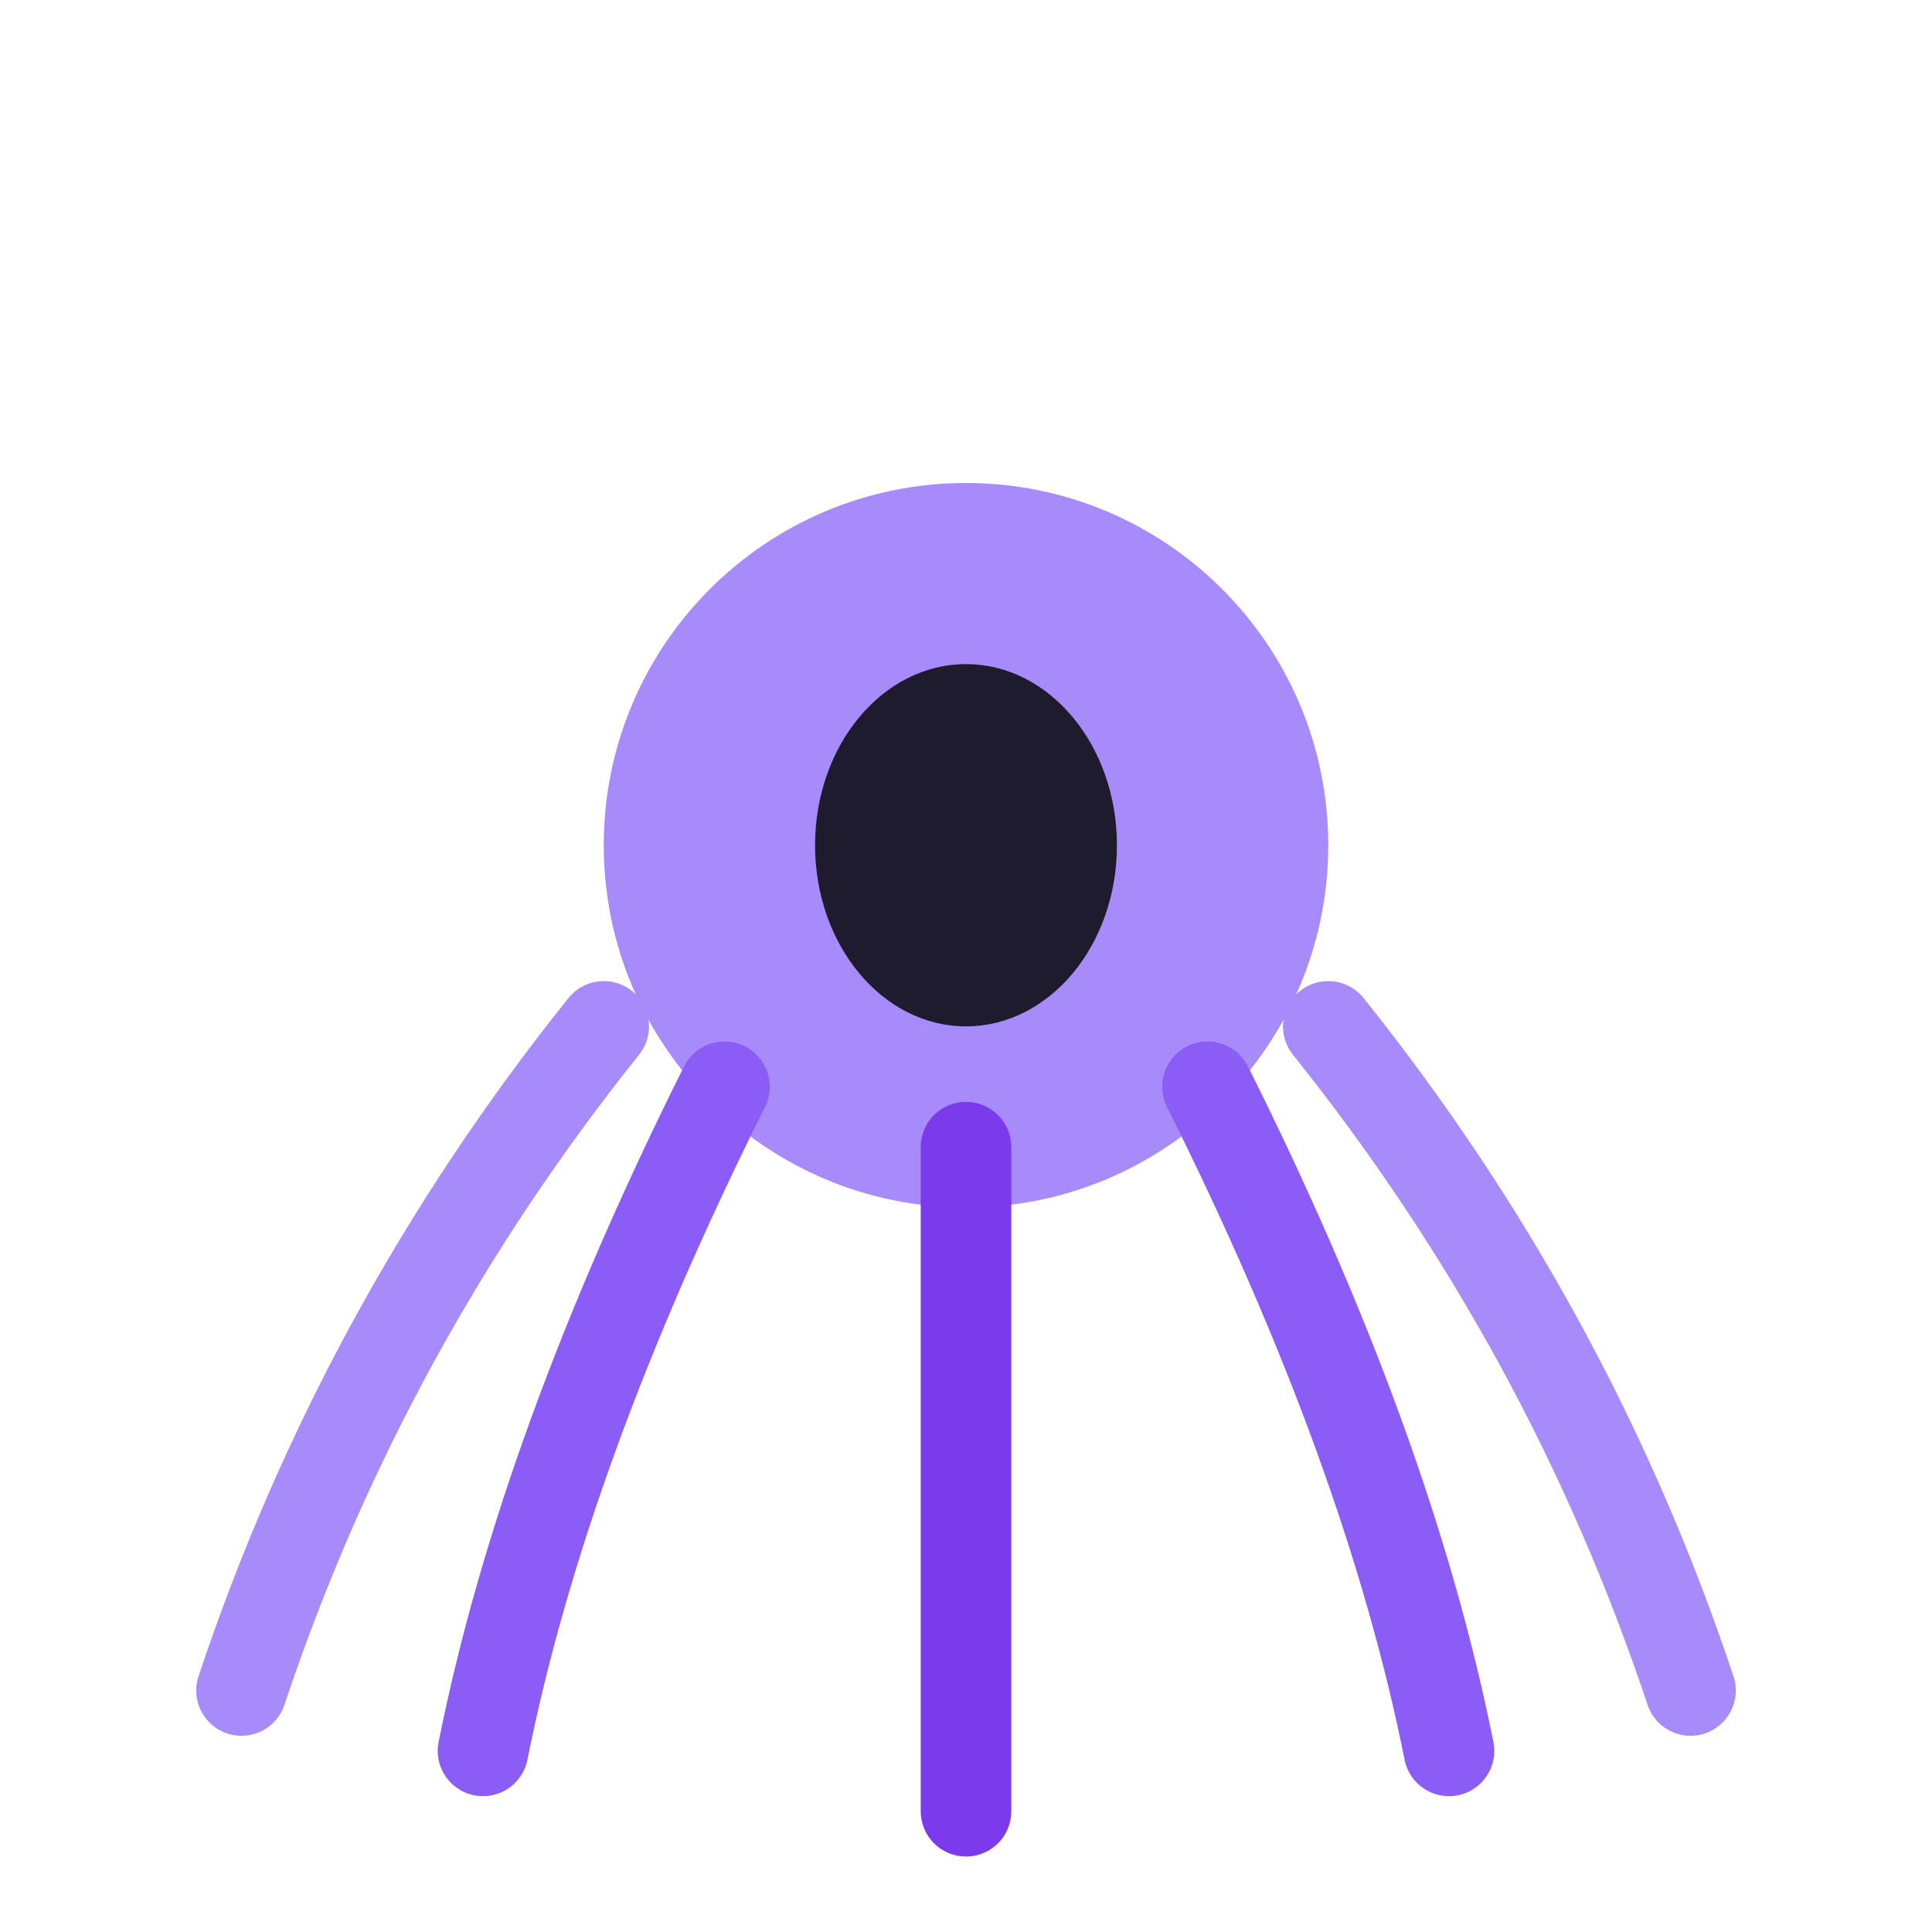
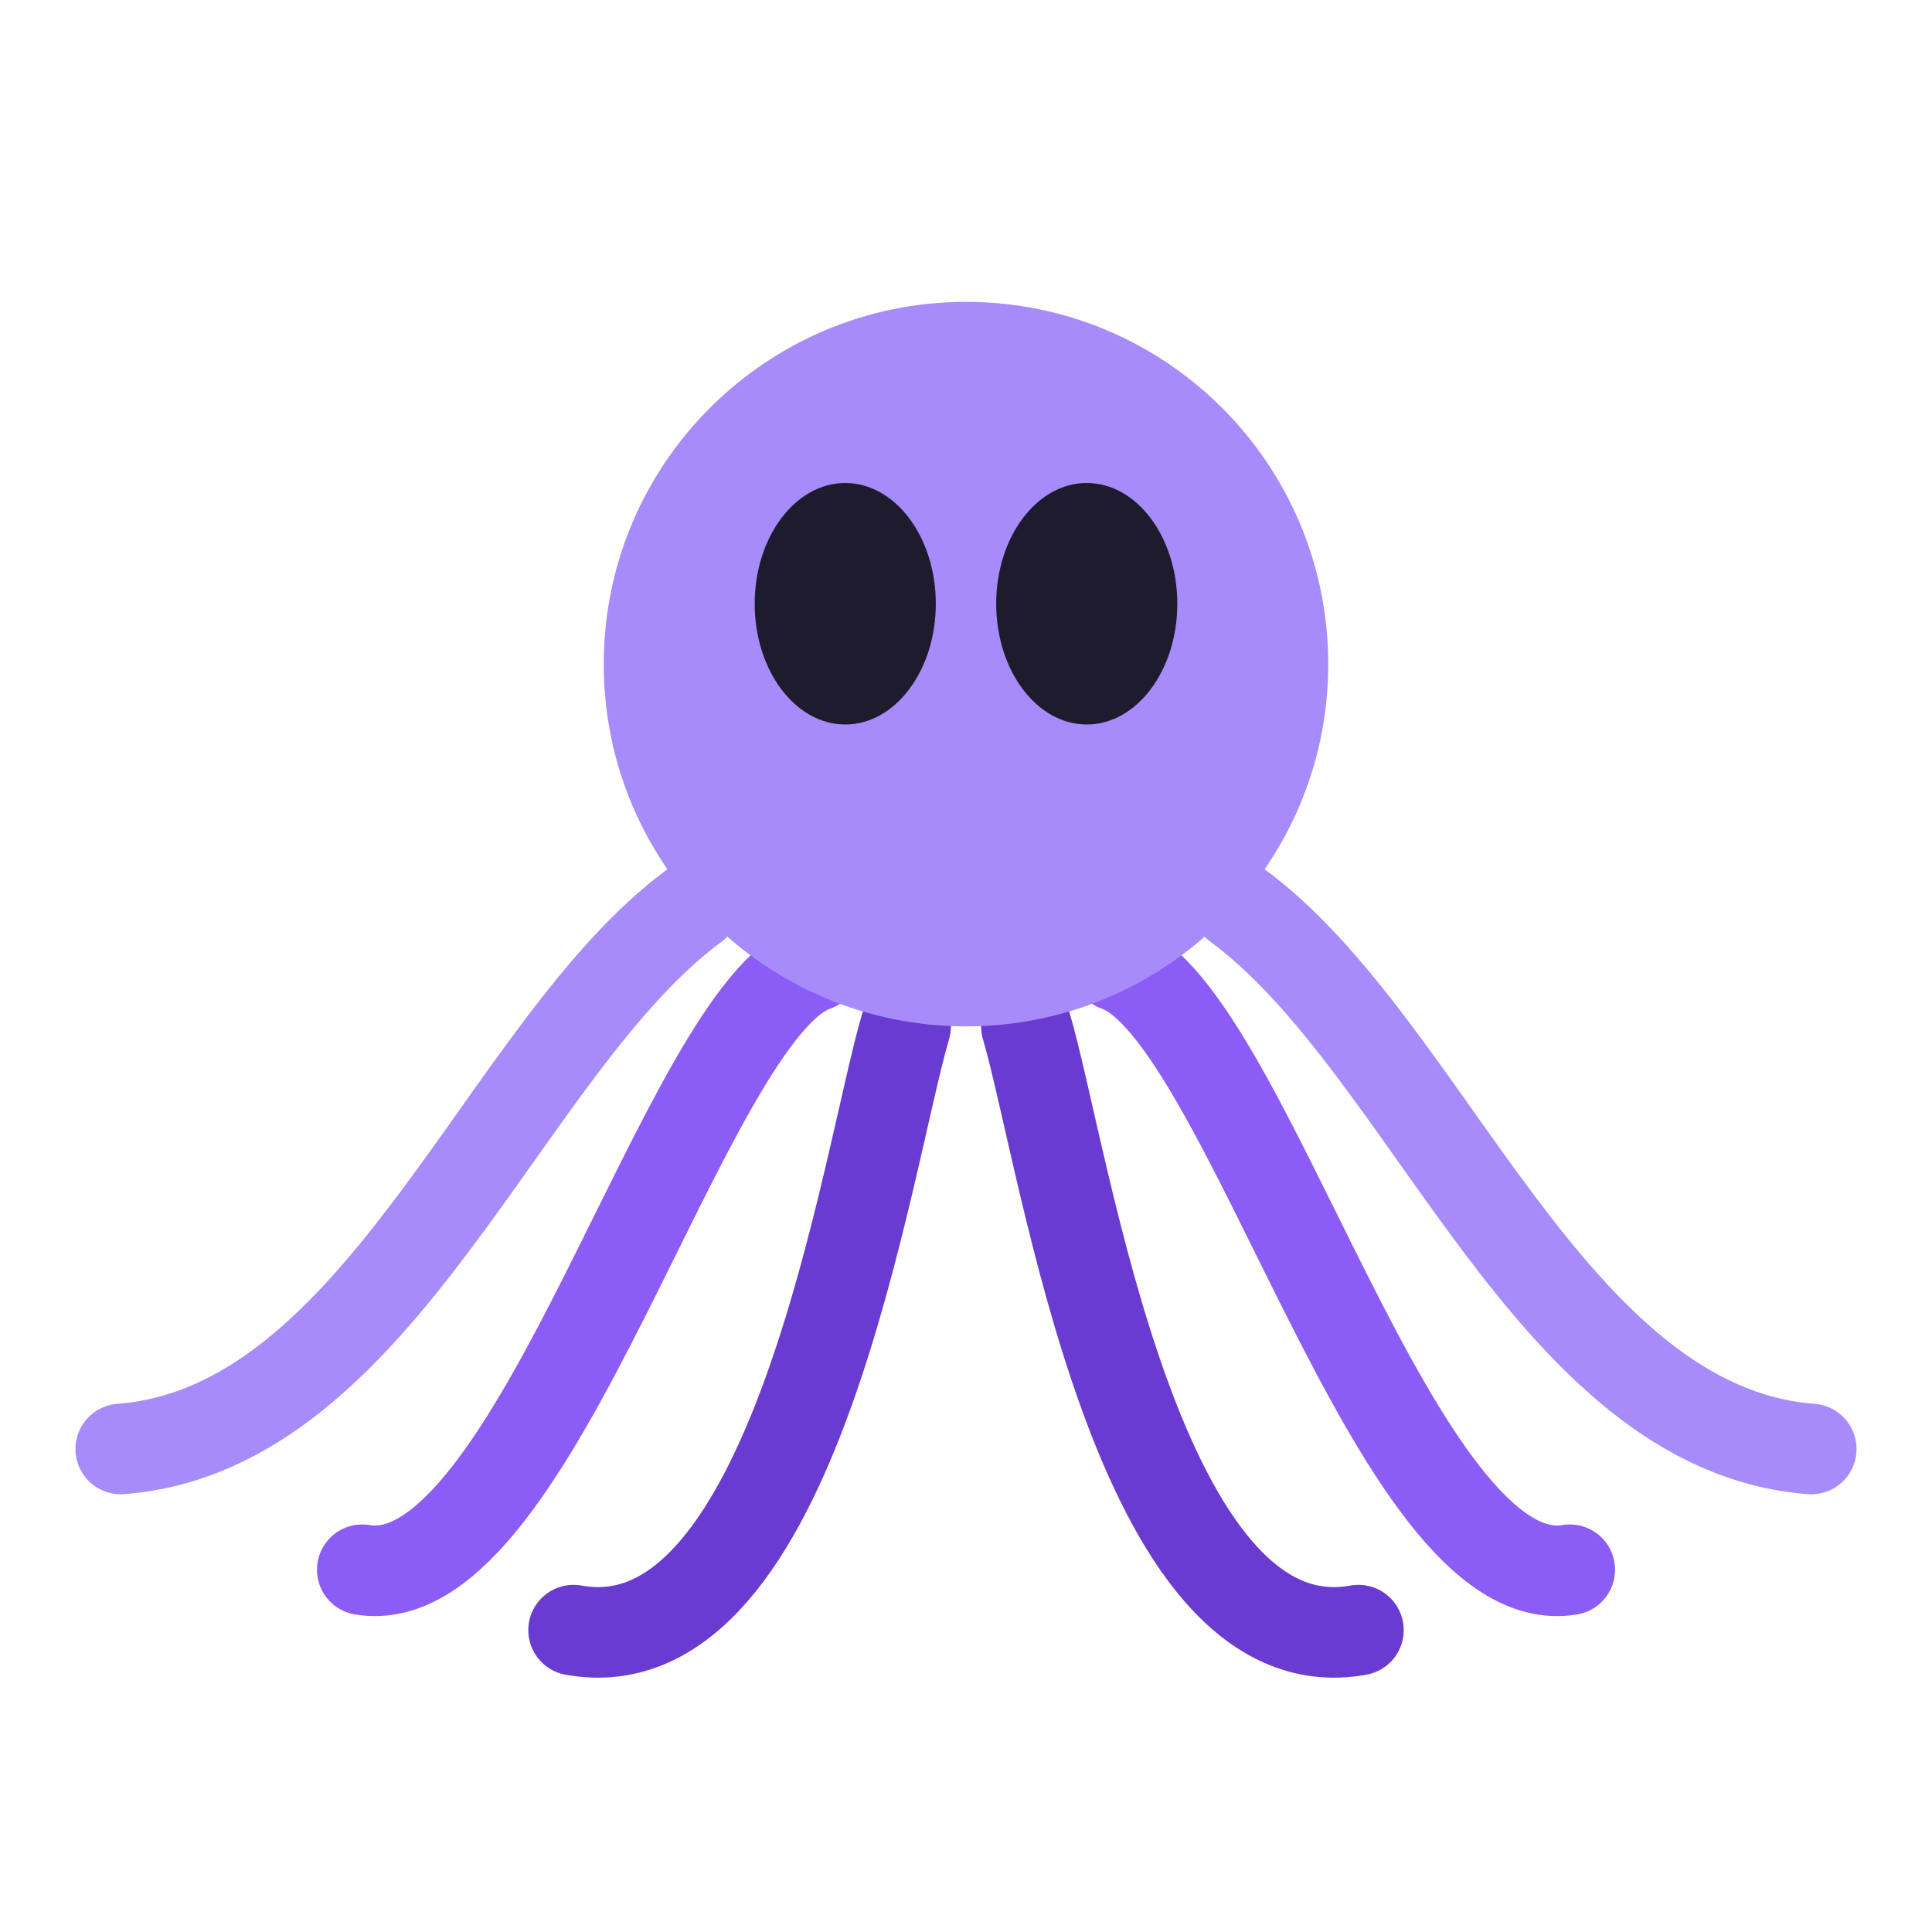
- <svg xmlns="http://www.w3.org/2000/svg" viewBox="0 0 64 64" fill="none">
-   <circle cx="32" cy="28" r="12" fill="#a78bfa" />
-   <ellipse cx="32" cy="28" rx="5" ry="6" fill="#1e1b2e" />
-   <path d="M20 34 Q12 44 8 56" stroke="#a78bfa" stroke-width="3" stroke-linecap="round" fill="none" />
-   <path d="M24 36 Q18 48 16 58" stroke="#8b5cf6" stroke-width="3" stroke-linecap="round" fill="none" />
-   <path d="M32 38 Q32 50 32 60" stroke="#7c3aed" stroke-width="3" stroke-linecap="round" fill="none" />
-   <path d="M40 36 Q46 48 48 58" stroke="#8b5cf6" stroke-width="3" stroke-linecap="round" fill="none" />
-   <path d="M44 34 Q52 44 56 56" stroke="#a78bfa" stroke-width="3" stroke-linecap="round" fill="none" />
+ <svg xmlns="http://www.w3.org/2000/svg" width="100%" height="100%" viewBox="0 0 64 64" version="1.1" xml:space="preserve" style="fill-rule:evenodd;clip-rule:evenodd;stroke-linecap:round;">
+   <g transform="matrix(-1,0,0,1,64,-6)">
+     <path d="M37,38C41.311,39.466 46.244,58.978 52,58" style="fill:none;fill-rule:nonzero;stroke:rgb(139,92,246);stroke-width:3px;" />
+   </g>
+   <g transform="matrix(-1,0,0,1,69,-4)">
+     <path d="M39,38C40.311,42.466 42.667,59.333 50,58" style="fill:none;fill-rule:nonzero;stroke:rgb(105,59,209);stroke-width:3px;" />
+   </g>
+   <g transform="matrix(1,0,0,1,-5,-4)">
+     <path d="M39,38C40.311,42.466 42.667,59.333 50,58" style="fill:none;fill-rule:nonzero;stroke:rgb(105,59,209);stroke-width:3px;" />
+   </g>
+   <g transform="matrix(-1,0,0,1,64,-6)">
+     <path d="M41,36C47.333,40.667 51.333,53.333 60,54" style="fill:none;fill-rule:nonzero;stroke:rgb(167,139,250);stroke-width:3px;" />
+   </g>
+   <g transform="matrix(1,0,0,1,0,-6)">
+     <path d="M37,38C41.311,39.466 46.244,58.978 52,58" style="fill:none;fill-rule:nonzero;stroke:rgb(139,92,246);stroke-width:3px;" />
+   </g>
+   <g transform="matrix(1,0,0,1,0,-6)">
+     <path d="M41,36C47.333,40.667 51.333,53.333 60,54" style="fill:none;fill-rule:nonzero;stroke:rgb(167,139,250);stroke-width:3px;" />
+   </g>
+   <g transform="matrix(1,0,0,1,0,-6)">
+     <circle cx="32" cy="28" r="12" style="fill:rgb(167,139,250);" />
+   </g>
+   <g transform="matrix(0.6,0,0,0.666667,8.8,1.333333)">
+     <ellipse cx="32" cy="28" rx="5" ry="6" style="fill:rgb(30,27,46);" />
+   </g>
+   <g transform="matrix(0.6,0,0,0.666667,16.8,1.333333)">
+     <ellipse cx="32" cy="28" rx="5" ry="6" style="fill:rgb(30,27,46);" />
+   </g>
</svg>
